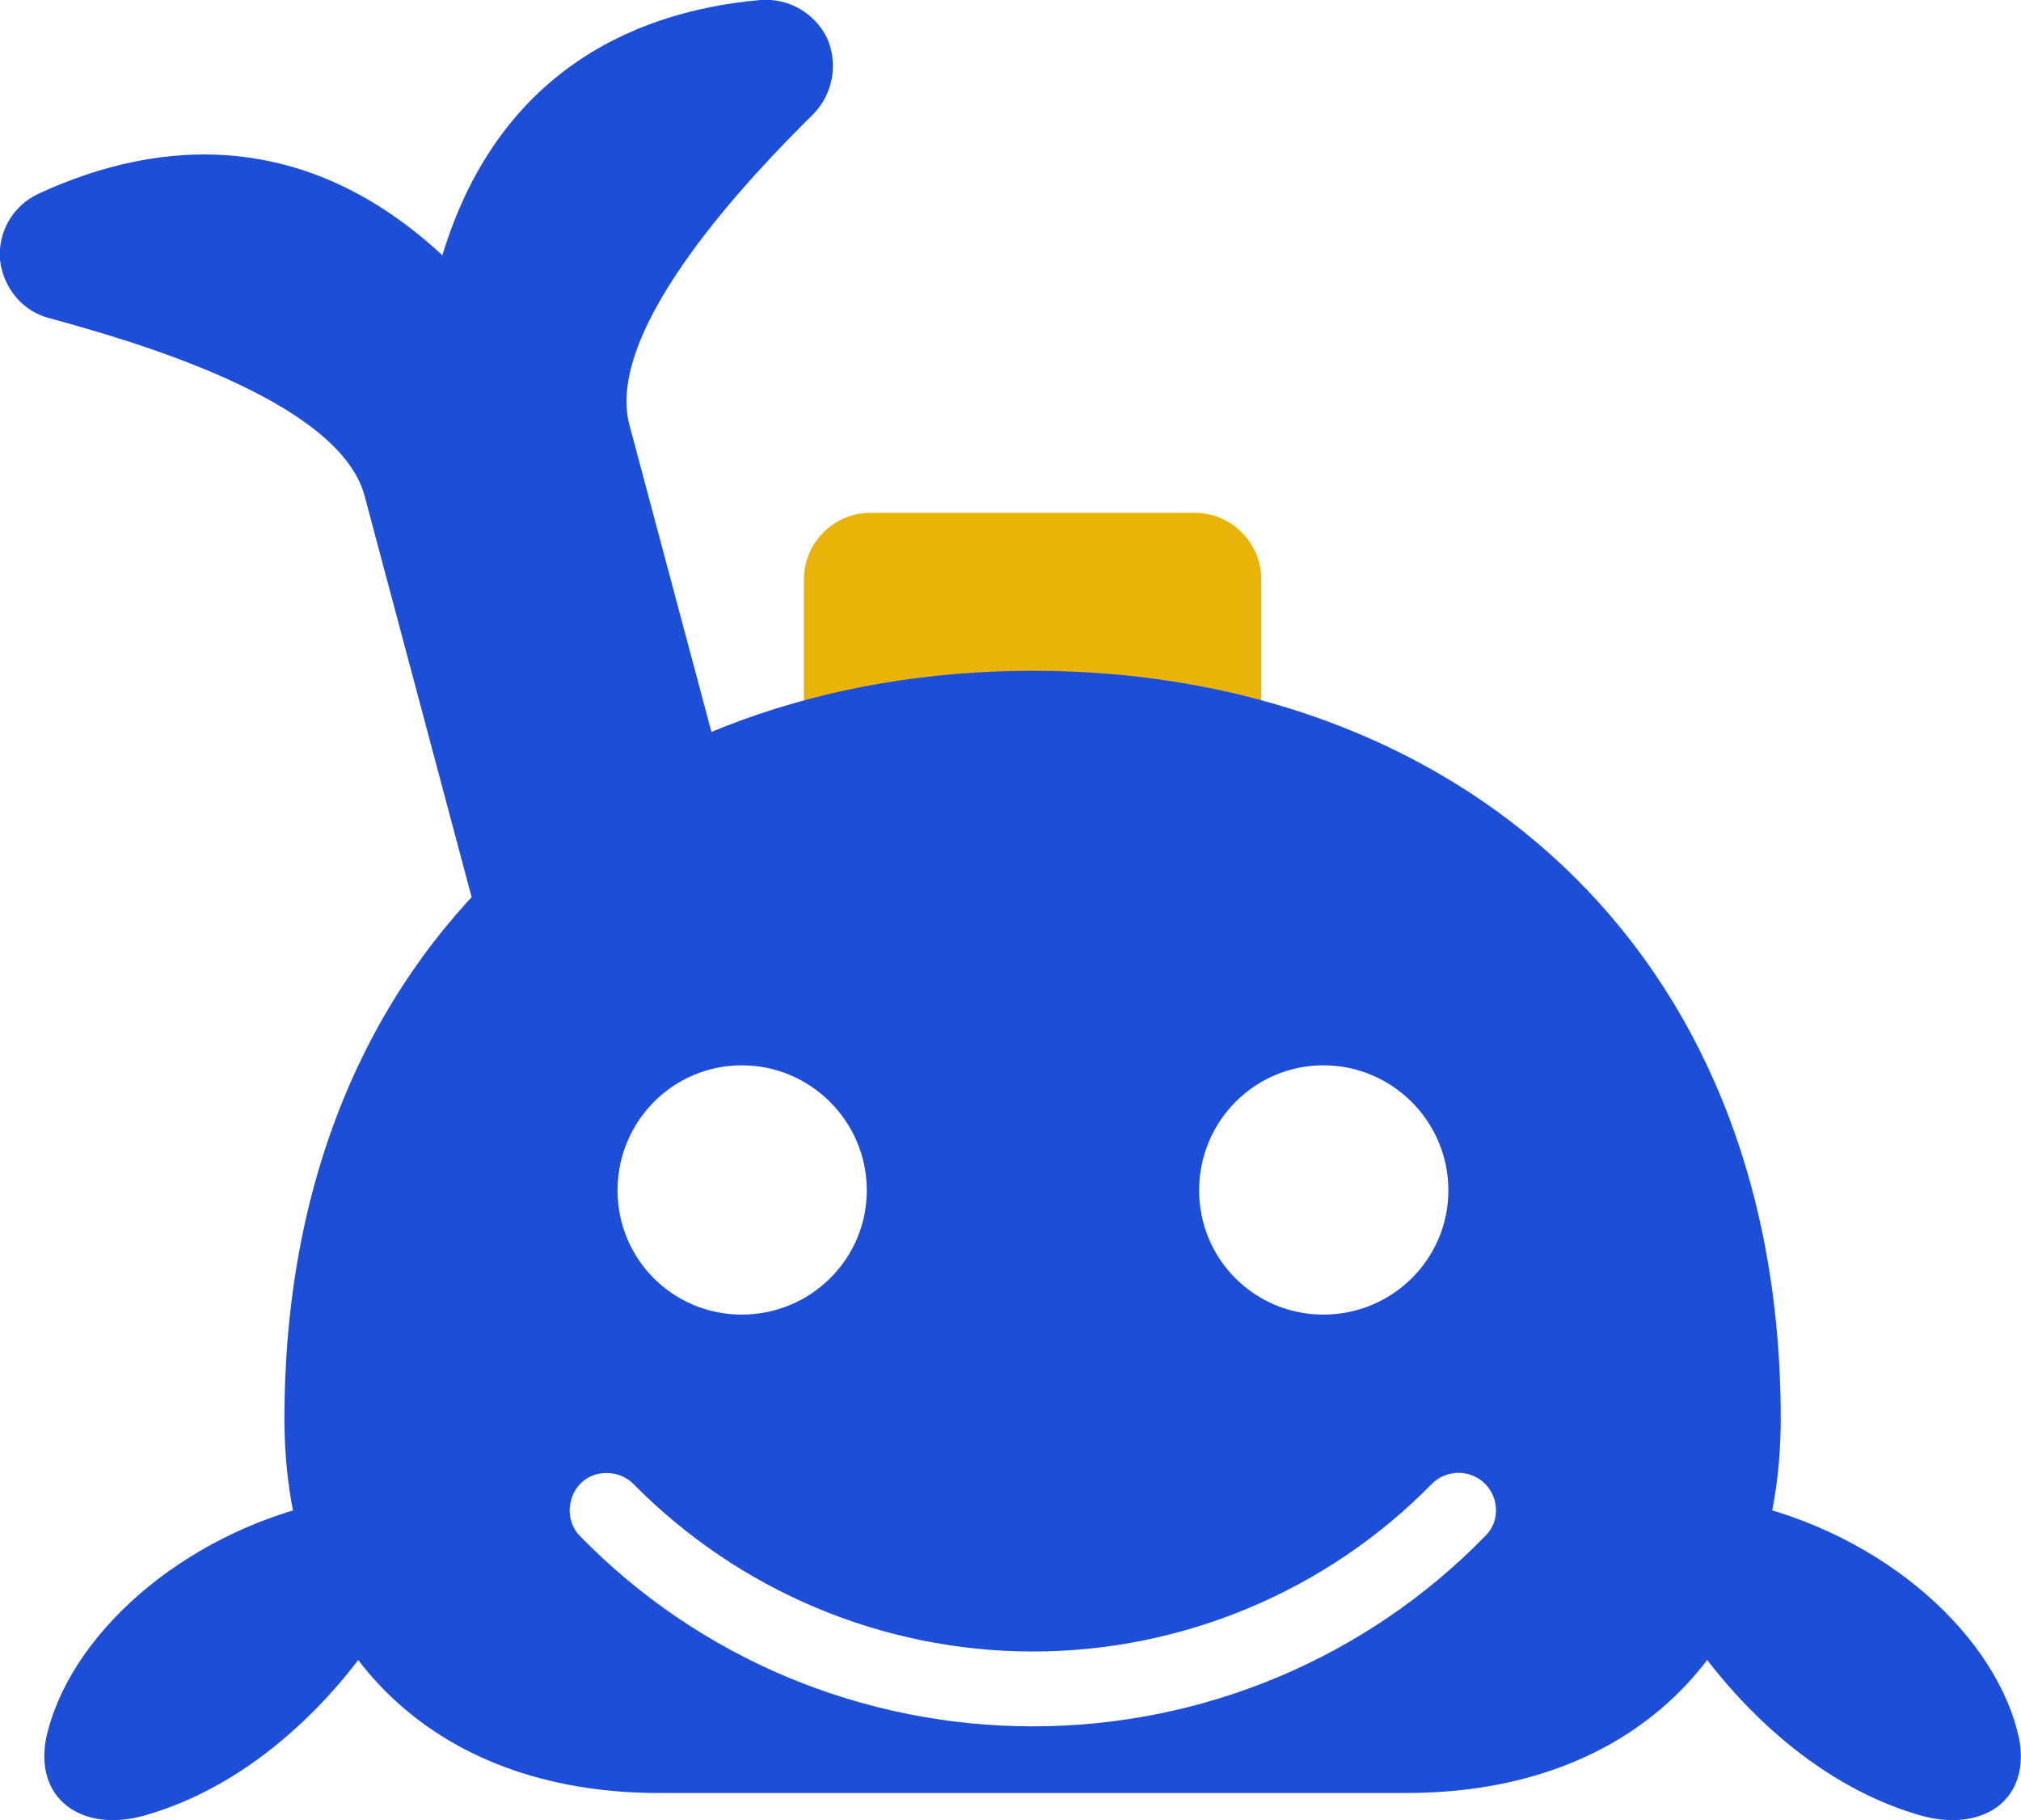
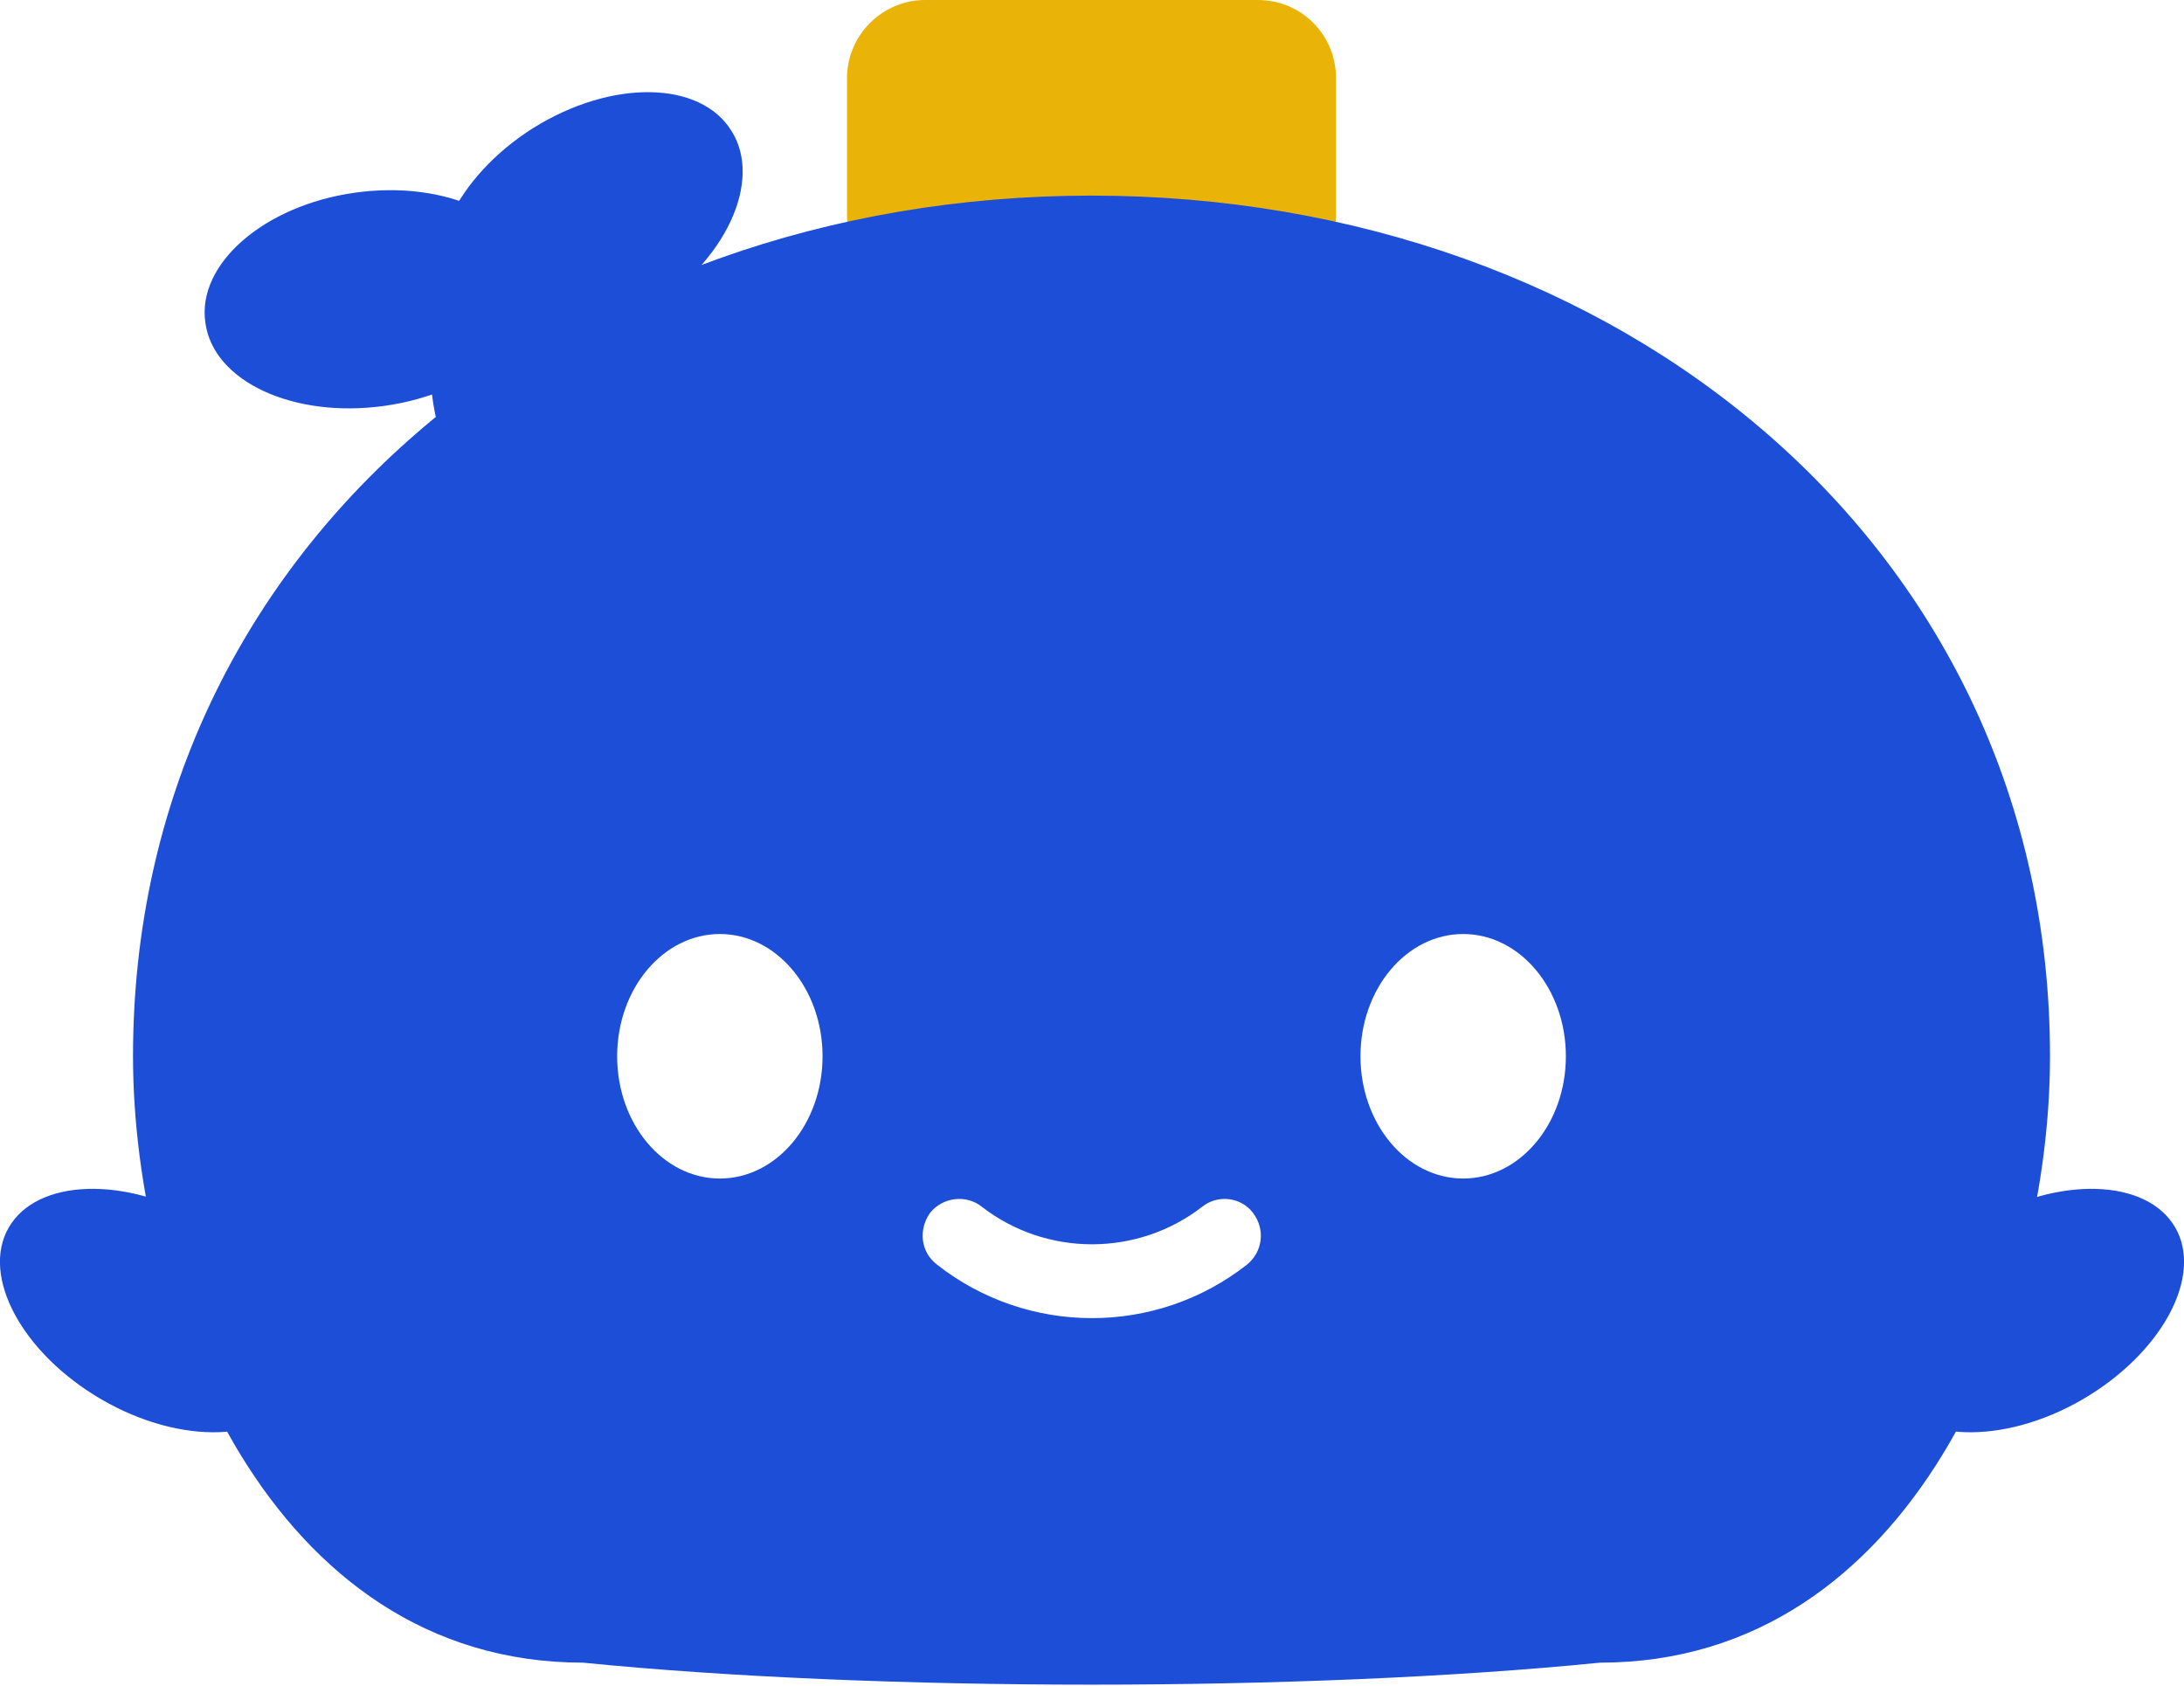
- <svg xmlns="http://www.w3.org/2000/svg" viewBox="0 0 270 243.1" fill="none">
-   <path id="gole-gold" d="M116.3 68.5L159.6 68.5C164.5 68.5 168.5 72.5 168.5 77.4L168.5 97.4C168.5 102.3 164.5 106.3 159.6 106.3L116.3 106.3C111.4 106.3 107.4 102.3 107.4 97.4L107.4 77.4C107.4 72.5 111.4 68.5 116.3 68.5Z" fill="#EAB308" />
-   <path id="gole-body" d="M48.7 66.2C45.2 53.3 17.2 45.4 6.6 42.5C3 41.6 0.4 38.4 0 34.7C-0.3 31 1.7 27.5 5.1 25.9C21.7 18.2 41.1 17.4 59.1 34.1C66.2 10.7 83.4 1.6 101.6 0C105.4 -0.3 108.9 1.8 110.5 5.1C112 8.5 111.3 12.5 108.7 15.2C100.9 22.9 80.6 43.8 84.1 56.8L102 123.8L66.6 133.3ZM38 189.5C38 125.7 82.5 89.6 138 89.6C193.5 89.6 237.9 125.7 237.9 189.5C237.9 220.1 218.5 239.5 187.9 239.5L88 239.5C57.5 239.5 38 220.1 38 189.5ZM51.9 215.9C45 227 33.9 238.1 20 242.3C11.7 245 4.7 240.9 6.1 232.5C8.9 218.7 24.2 204.8 43.6 200.6ZM232.3 200.6C251.8 204.8 267 218.7 269.8 232.5C271.2 240.9 264.3 245 255.9 242.3C242.1 238.1 231 227 224 215.9ZM82.5 159C82.5 168.2 89.9 175.6 99.1 175.6C108.3 175.6 115.8 168.2 115.8 159C115.8 149.8 108.3 142.3 99.1 142.3C89.9 142.3 82.5 149.8 82.5 159ZM160.2 159C160.2 168.2 167.6 175.6 176.8 175.6C186 175.6 193.5 168.2 193.5 159C193.5 149.8 186 142.3 176.8 142.3C167.6 142.3 160.2 149.8 160.2 159ZM77.5 205.2C93.4 221.5 115.2 230.6 138 230.6C160.7 230.6 182.5 221.5 198.4 205.2C200.4 203.3 200.3 200.1 198.4 198.2C196.4 196.2 193.2 196.3 191.3 198.2C177.3 212.5 158 220.6 138 220.6C117.9 220.6 98.7 212.5 84.6 198.2C83.4 197 81.6 196.5 79.8 196.9C78.1 197.3 76.7 198.7 76.3 200.4C75.8 202.1 76.3 204 77.5 205.2Z" fill="#1D4ED8" />
+ <svg xmlns="http://www.w3.org/2000/svg" viewBox="0 0 223.3 172.3" fill="none">
+   <path id="gole-gold" d="M94.6 0L128.6 0C133.1 0 136.6 3.6 136.6 8L136.6 22C136.6 26.4 133.1 30 128.6 30L94.6 30C90.2 30 86.6 26.4 86.6 22L86.6 8C86.6 3.6 90.2 0 94.6 0Z" fill="#EAB308" />
+   <path id="gole-body" d="M111.6 20C165.6 20 209.6 56 209.6 108C209.6 134 195.6 170 163.6 170C133.6 173 89.6 173 59.6 170C27.6 170 13.6 134 13.6 108C13.6 56 57.6 20 111.6 20ZM64.3 39.1C67.3 47.4 65.6 55.6 60.4 57.5C55.2 59.4 48.5 54.2 45.5 45.9C42.5 37.6 44.2 29.3 49.4 27.4C54.6 25.6 61.3 30.8 64.3 39.1ZM54.6 28.2C55.5 34.3 48.6 40.2 39.3 41.5C30 42.8 21.8 39 21 33C20.1 27 27 21 36.3 19.7C45.6 18.4 53.8 22.2 54.6 28.2ZM74.8 13.4C78 18.5 74.2 26.8 66.2 31.7C58.2 36.7 49.2 36.6 45.9 31.4C42.7 26.3 46.6 18.1 54.5 13.1C62.5 8.1 71.6 8.2 74.8 13.4ZM30.4 142.5C27.5 147.5 18.5 147.8 10.4 143.1C2.3 138.4 -2 130.5 0.9 125.5C3.8 120.5 12.8 120.2 20.9 124.9C29 129.6 33.3 137.5 30.4 142.5ZM222.4 125.5C225.3 130.5 221 138.4 212.9 143.1C204.8 147.8 195.8 147.5 192.9 142.5C190 137.5 194.3 129.6 202.4 124.9C210.5 120.2 219.5 120.5 222.4 125.5ZM84.1 108C84.1 101.1 79.4 95.5 73.6 95.5C67.8 95.5 63.1 101.1 63.1 108C63.1 114.9 67.8 120.5 73.6 120.5C79.4 120.5 84.1 114.9 84.1 108ZM160.1 108C160.1 101.1 155.4 95.5 149.6 95.5C143.8 95.5 139.1 101.1 139.1 108C139.1 114.9 143.8 120.5 149.6 120.5C155.4 120.5 160.1 114.9 160.1 108ZM127.5 129.3C129.1 128 129.4 125.7 128.1 124C126.9 122.4 124.5 122.1 122.9 123.4C116.3 128.5 107 128.5 100.4 123.4C98.8 122.1 96.4 122.4 95.1 124C93.9 125.7 94.1 128 95.8 129.3C105.1 136.6 118.2 136.6 127.5 129.3Z" fill="#1D4ED8" />
</svg>
